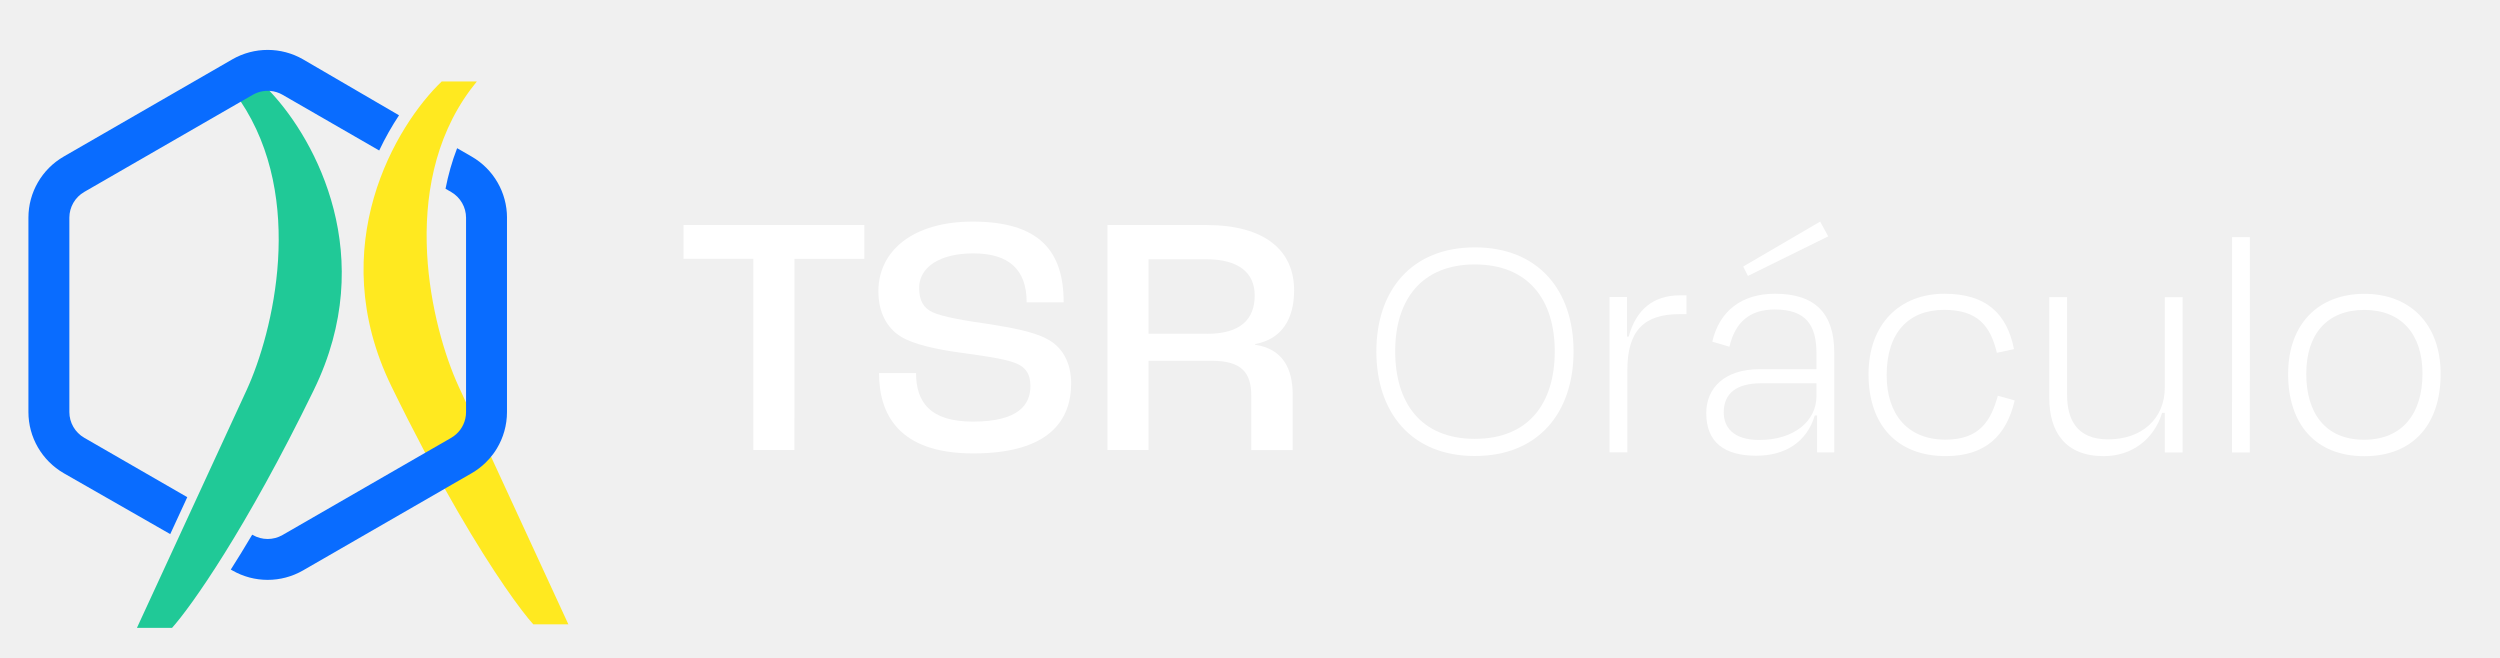
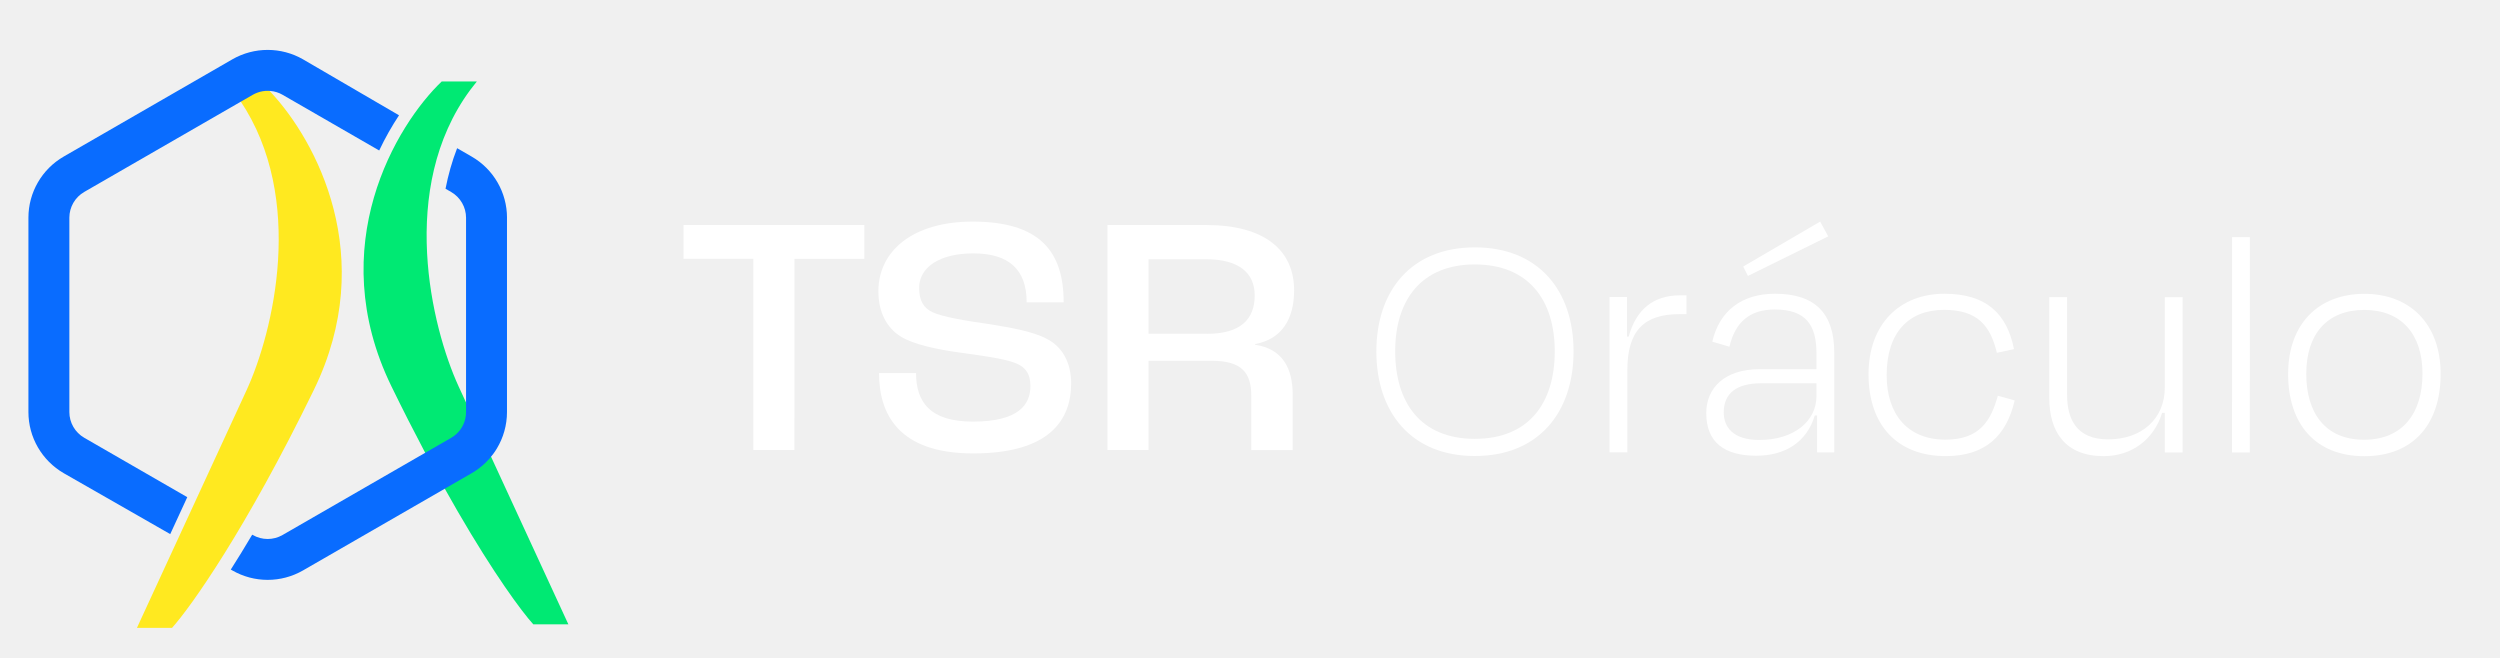
<svg xmlns="http://www.w3.org/2000/svg" width="152" height="40" viewBox="0 0 152 40" fill="none">
-   <path d="M34.559 37.96H32.425C32.335 37.86 32.233 37.739 32.115 37.598C31.154 36.422 29.315 33.791 26.971 29.585C26.589 28.898 26.192 28.169 25.783 27.398C25.148 26.197 24.484 24.893 23.796 23.482C19.64 14.954 24.105 7.576 26.857 4.953H28.992C28.853 5.123 28.719 5.295 28.59 5.469C24.178 11.448 26.242 19.91 27.879 23.484L28.109 23.983L29.761 27.563L34.558 37.962L34.559 37.96Z" fill="#FFE920" />
-   <path d="M19.088 23.696C14.931 32.225 11.603 36.902 10.46 38.174H8.326L8.512 37.769L15.005 23.695C16.602 20.209 18.605 12.076 14.61 6.131C14.389 5.801 14.15 5.479 13.892 5.164H16.026C16.139 5.27 16.254 5.385 16.369 5.507C16.401 5.541 16.432 5.574 16.465 5.608C19.216 8.551 23.029 15.604 19.088 23.693V23.696Z" fill="#20C997" />
+   <path d="M34.559 37.96H32.425C32.335 37.86 32.233 37.739 32.115 37.598C31.154 36.422 29.315 33.791 26.971 29.585C26.589 28.898 26.192 28.169 25.783 27.398C25.148 26.197 24.484 24.893 23.796 23.482C19.64 14.954 24.105 7.576 26.857 4.953H28.992C28.853 5.123 28.719 5.295 28.59 5.469C24.178 11.448 26.242 19.91 27.879 23.484L28.109 23.983L29.761 27.563L34.558 37.962L34.559 37.96Z" fill="#00E973" />
+   <path d="M19.088 23.696C14.931 32.225 11.603 36.902 10.46 38.174H8.326L8.512 37.769L15.005 23.695C16.602 20.209 18.605 12.076 14.61 6.131C14.389 5.801 14.15 5.479 13.892 5.164H16.026C16.139 5.27 16.254 5.385 16.369 5.507C16.401 5.541 16.432 5.574 16.465 5.608C19.216 8.551 23.029 15.604 19.088 23.693V23.696Z" fill="#FFE920" />
  <path fill-rule="evenodd" clip-rule="evenodd" d="M24.26 7.011C23.837 7.649 23.426 8.366 23.055 9.15L17.182 5.764C16.955 5.633 16.707 5.554 16.453 5.531C16.401 5.525 16.351 5.522 16.299 5.522C16.082 5.519 15.863 5.554 15.656 5.631C15.559 5.665 15.463 5.709 15.371 5.762L14.915 6.026L14.695 6.153L14.506 6.26L5.123 11.669C4.562 11.993 4.217 12.59 4.217 13.236V25.052C4.217 25.698 4.562 26.294 5.123 26.617L11.386 30.228L10.35 32.474L3.879 28.772C2.548 28.004 1.728 26.586 1.728 25.052V13.236C1.728 11.701 2.548 10.282 3.879 9.516L14.124 3.609C15.455 2.843 17.095 2.843 18.426 3.609L24.26 7.009V7.011Z" fill="#096CFF" />
  <path fill-rule="evenodd" clip-rule="evenodd" d="M30.825 13.237V25.053C30.825 25.851 30.603 26.617 30.205 27.276C30.137 27.388 30.065 27.497 29.986 27.602C29.849 27.789 29.694 27.965 29.526 28.128C29.272 28.375 28.989 28.592 28.674 28.773L27.44 29.483L27.195 29.625L26.694 29.915L18.425 34.681C17.094 35.448 15.454 35.448 14.122 34.681L14.032 34.63C14.438 33.995 14.872 33.287 15.334 32.508L15.368 32.528C15.928 32.851 16.618 32.851 17.179 32.528L25.492 27.737L26.009 27.439L26.268 27.291L27.43 26.622C27.873 26.365 28.184 25.938 28.292 25.45C28.32 25.322 28.336 25.191 28.336 25.056V13.24C28.336 12.595 27.991 11.998 27.43 11.673L27.088 11.476C27.25 10.643 27.48 9.817 27.793 9.01L28.676 9.519C30.007 10.285 30.826 11.704 30.826 13.239L30.825 13.237Z" fill="#096CFF" />
  <path d="M45.807 15.736H41.559V13.678H52.552V15.738H48.304L48.301 27.358H45.803L45.804 15.736H45.807Z" fill="white" />
  <path d="M53.447 22.681H55.696C55.696 24.427 56.529 25.634 59.151 25.634C61.941 25.634 62.65 24.595 62.65 23.472C62.65 22.724 62.338 22.287 61.692 22.059C61.004 21.789 59.526 21.601 58.34 21.434C56.966 21.247 55.509 20.934 54.759 20.457C53.926 19.937 53.406 19.001 53.406 17.713C53.406 15.218 55.552 13.473 59.132 13.473C63.193 13.473 64.67 15.262 64.67 18.38H62.421C62.421 16.363 61.318 15.406 59.174 15.406C57.113 15.406 55.884 16.258 55.884 17.505C55.884 18.274 56.154 18.731 56.696 18.982C57.299 19.273 58.84 19.523 60.027 19.689C61.463 19.918 62.796 20.147 63.649 20.604C64.586 21.083 65.126 22.04 65.126 23.307C65.126 25.51 63.835 27.569 59.171 27.568C54.632 27.568 53.445 25.176 53.445 22.681H53.447Z" fill="white" />
  <path d="M67.335 13.682H73.352C76.871 13.684 78.682 15.201 78.682 17.655C78.682 19.422 77.912 20.628 76.307 20.918V20.959C77.972 21.21 78.598 22.374 78.596 24.016V27.363H76.077V24.057C76.077 22.685 75.516 21.936 73.684 21.936H69.832V27.361H67.333L67.336 13.682H67.335ZM73.392 20.295C75.411 20.295 76.286 19.422 76.286 17.966C76.286 16.594 75.329 15.763 73.33 15.762H69.832V20.293H73.392V20.295Z" fill="white" />
  <path d="M83.683 21.36C83.683 17.649 85.83 15.04 89.669 15.04C93.528 15.04 95.673 17.651 95.672 21.363C95.672 25.074 93.546 27.725 89.666 27.725C85.806 27.725 83.682 25.073 83.682 21.362L83.683 21.36ZM94.529 21.362C94.529 18.242 92.936 16.08 89.669 16.078C86.421 16.078 84.827 18.239 84.827 21.359C84.827 24.479 86.379 26.682 89.667 26.682C92.976 26.682 94.529 24.48 94.529 21.36V21.362Z" fill="white" />
  <path d="M97.858 27.501V18.059H98.922V20.466H99.024C99.474 18.814 100.535 17.957 102.129 17.957H102.538V19.1H102.108C99.984 19.1 98.942 20.078 98.942 22.505V27.501H97.859H97.858Z" fill="white" />
  <path d="M110.482 25.261H110.339C109.849 26.893 108.52 27.708 106.784 27.708C104.864 27.708 103.741 26.912 103.741 25.117C103.741 23.608 104.824 22.445 107.009 22.446H110.44V21.468C110.44 19.755 109.788 18.817 107.908 18.817C106.376 18.817 105.497 19.592 105.15 21.08L104.108 20.774C104.538 18.898 105.906 17.857 107.928 17.859C110.399 17.859 111.522 19.104 111.522 21.428V27.506H110.479V25.263L110.482 25.261ZM110.44 24.078V23.303H107.091C105.601 23.303 104.804 23.894 104.804 25.077C104.804 25.954 105.354 26.75 106.969 26.75C109.072 26.75 110.442 25.609 110.442 24.079L110.44 24.078ZM105.989 16.205L110.666 13.473L111.156 14.37L106.274 16.776L105.987 16.205H105.989Z" fill="white" />
  <path d="M118.203 18.839C116.037 18.839 114.709 20.224 114.709 22.815C114.709 25.201 115.995 26.731 118.282 26.731C120.406 26.731 121.06 25.528 121.469 24.06L122.491 24.346C122.001 26.487 120.713 27.731 118.303 27.731C115.341 27.731 113.605 25.833 113.607 22.754C113.607 19.695 115.508 17.86 118.223 17.86C120.756 17.86 122.023 19.064 122.451 21.226L121.409 21.45C121.02 19.798 120.225 18.84 118.203 18.839Z" fill="white" />
  <path d="M131.621 25.102H131.457C130.967 26.692 129.639 27.733 127.903 27.733C125.574 27.733 124.594 26.263 124.595 24.184V18.067H125.679V24.001C125.679 25.531 126.29 26.714 128.169 26.714C130.212 26.714 131.621 25.471 131.621 23.553V18.068H132.704V27.51H131.62V25.104L131.621 25.102Z" fill="white" />
  <path d="M136.789 27.51H135.707L135.71 14.418H136.792L136.789 27.51Z" fill="white" />
  <path d="M139.118 22.738C139.118 19.679 140.977 17.865 143.755 17.865C146.512 17.865 148.391 19.68 148.391 22.74C148.391 25.799 146.716 27.736 143.754 27.736C140.793 27.736 139.118 25.798 139.118 22.738ZM140.22 22.718C140.22 25.124 141.383 26.735 143.733 26.736C146.081 26.736 147.287 25.126 147.287 22.719C147.287 20.312 146.002 18.845 143.755 18.843C141.488 18.843 140.222 20.311 140.222 22.718H140.22Z" fill="white" />
</svg>
